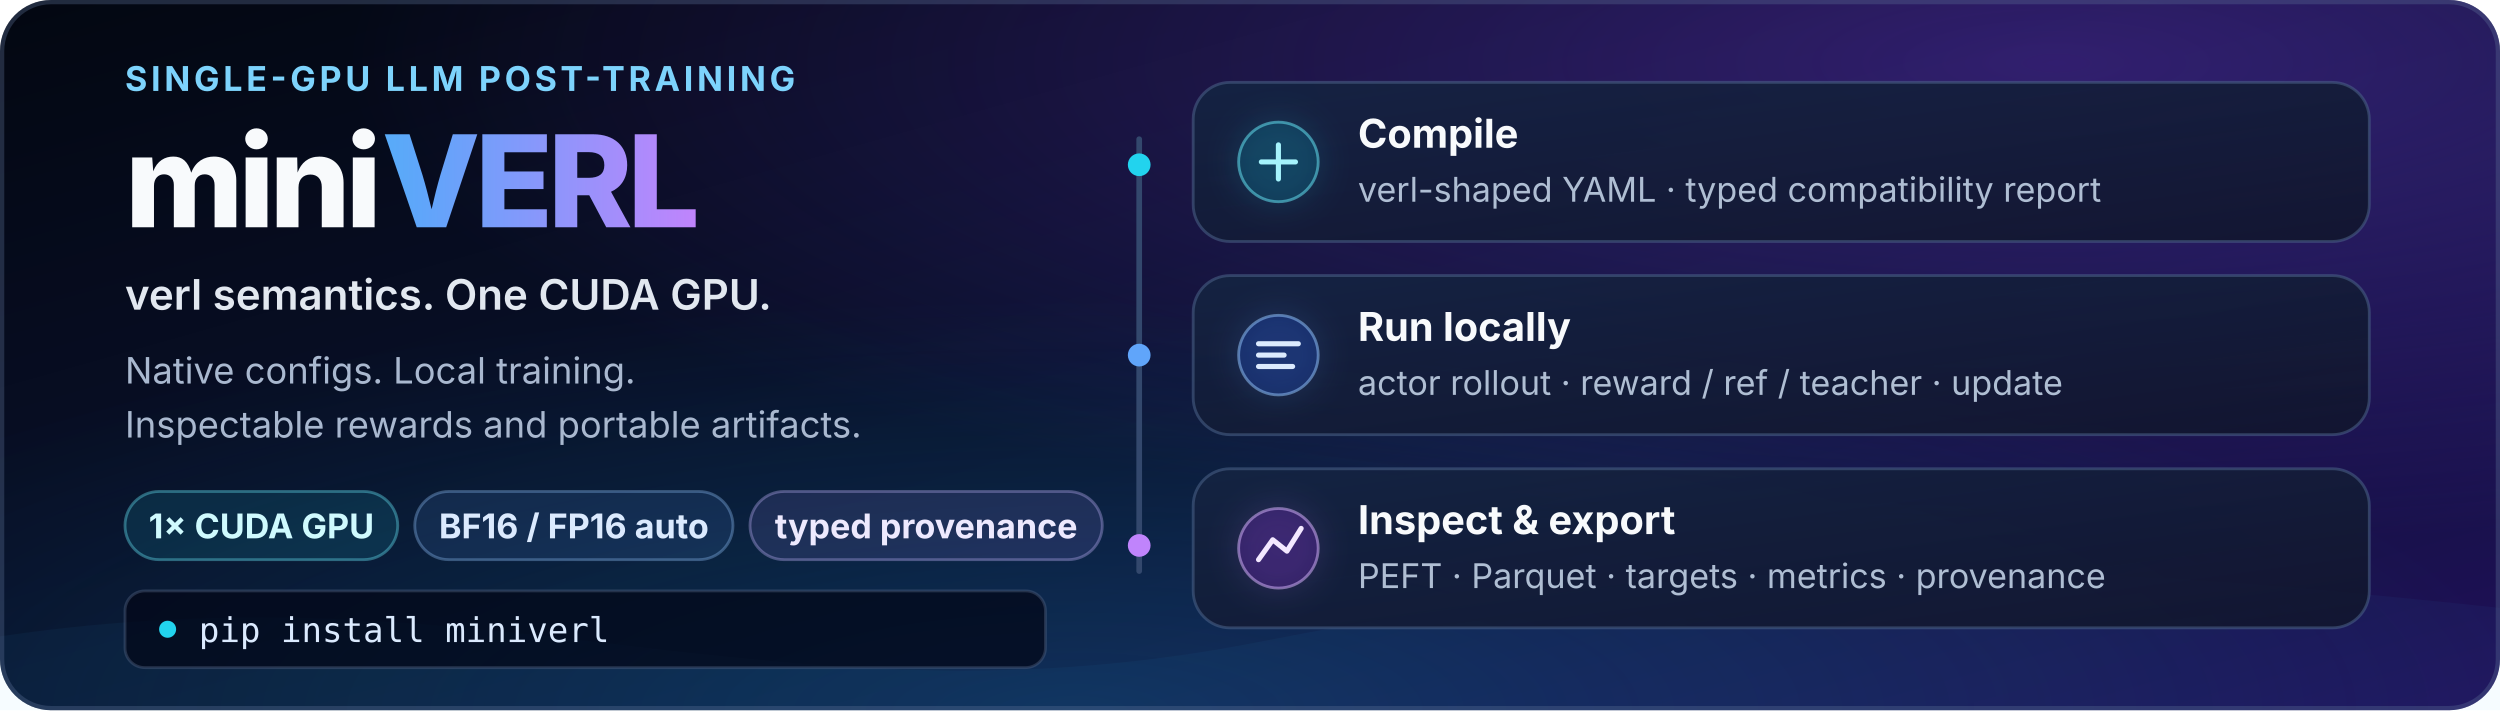
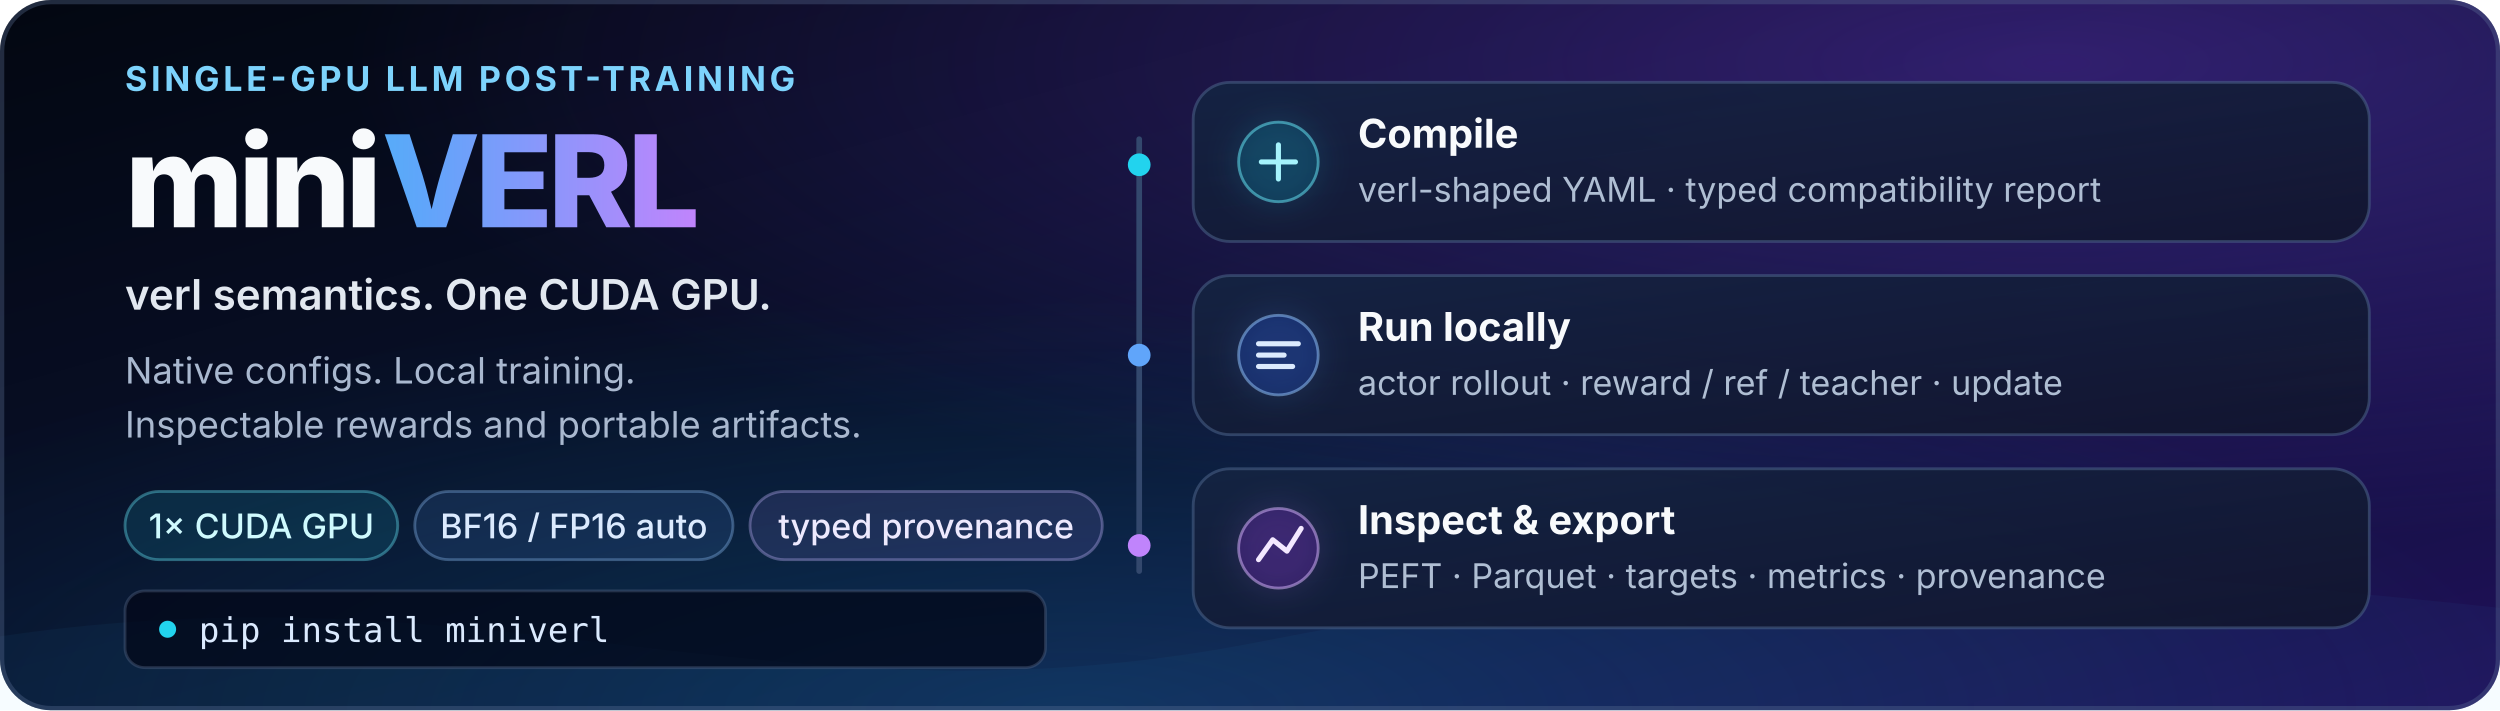
<svg xmlns="http://www.w3.org/2000/svg" viewBox="0 0 880 250" width="880" height="250" role="img" aria-labelledby="banner-title banner-desc">
  <defs>
    <linearGradient id="bg" x1="0" y1="0" x2="1" y2="1">
      <stop offset="0%" stop-color="#030711" />
      <stop offset="55%" stop-color="#0a1230" />
      <stop offset="100%" stop-color="#20105a" />
    </linearGradient>
    <linearGradient id="brand" x1="0" y1="0" x2="1" y2="0">
      <stop offset="0%" stop-color="#22d3ee" />
      <stop offset="52%" stop-color="#60a5fa" />
      <stop offset="100%" stop-color="#c084fc" />
    </linearGradient>
    <linearGradient id="card" x1="0" y1="0" x2="1" y2="1">
      <stop offset="0%" stop-color="#142342" stop-opacity=".92" />
      <stop offset="100%" stop-color="#11152c" stop-opacity=".88" />
    </linearGradient>
    <radialGradient id="violet-glow" cx="82%" cy="9%" r="68%">
      <stop offset="0%" stop-color="#7c3aed" stop-opacity=".35" />
      <stop offset="100%" stop-color="#7c3aed" stop-opacity="0" />
    </radialGradient>
    <radialGradient id="cyan-glow" cx="43%" cy="100%" r="58%">
      <stop offset="0%" stop-color="#0891b2" stop-opacity=".24" />
      <stop offset="100%" stop-color="#0891b2" stop-opacity="0" />
    </radialGradient>
    <filter id="soft-glow" x="-80%" y="-80%" width="260%" height="260%">
      <feGaussianBlur stdDeviation="5" />
    </filter>
  </defs>
  <rect width="880" height="250" rx="18" fill="url(#bg)" />
  <rect width="880" height="250" rx="18" fill="url(#violet-glow)" />
  <rect width="880" height="250" rx="18" fill="url(#cyan-glow)" />
  <path d="M0 224 C176 198 274 259 443 226 S710 196 880 214 V250 H0Z" fill="#38bdf8" opacity=".045" />
  <rect x=".75" y=".75" width="878.5" height="248.5" rx="17.25" fill="none" stroke="#5b7198" stroke-opacity=".34" stroke-width="1.5" />
  <g font-family="Inter, ui-sans-serif, system-ui, -apple-system, Segoe UI, sans-serif">
    <text x="44" y="32" font-size="12" font-weight="750" letter-spacing="1.3" fill="#7dd3fc">
      SINGLE-GPU LLM POST-TRAINING
    </text>
    <text x="44" y="80" font-size="45" font-weight="790" letter-spacing="-1.8" fill="#f8fafc">
      mini<tspan fill="url(#brand)">VERL</tspan>
    </text>
    <text x="44" y="109" font-size="14.8" font-weight="570" fill="#e2e8f0">
      verl semantics. One CUDA GPU.
    </text>
    <text x="44" y="135" font-size="12.8" fill="#a9b8cf">
      Native configs. Local training.
    </text>
    <text x="44" y="154" font-size="12.8" fill="#a9b8cf">
      Inspectable rewards and portable artifacts.
    </text>
-     <g font-size="12" font-weight="680">
+     <g font-size="12" font-weight="500">
      <rect x="44" y="173" width="96" height="24" rx="12" fill="#22d3ee" fill-opacity=".12" stroke="#67e8f9" stroke-opacity=".38" />
      <text x="92" y="189.5" text-anchor="middle" fill="#cffafe">1× CUDA GPU</text>
      <rect x="146" y="173" width="112" height="24" rx="12" fill="#60a5fa" fill-opacity=".12" stroke="#93c5fd" stroke-opacity=".34" />
      <text x="202" y="189.5" text-anchor="middle" fill="#dbeafe">BF16 / FP16 auto</text>
      <rect x="264" y="173" width="124" height="24" rx="12" fill="#a78bfa" fill-opacity=".13" stroke="#c4b5fd" stroke-opacity=".35" />
      <text x="326" y="189.5" text-anchor="middle" fill="#ede9fe">typed provenance</text>
    </g>
    <rect x="44" y="208" width="324" height="27" rx="7" fill="#020617" fill-opacity=".72" stroke="#516381" stroke-opacity=".42" />
    <circle cx="59" cy="221.5" r="3" fill="#22d3ee" />
    <text x="70" y="226" font-family="ui-monospace, SFMono-Regular, Menlo, Consolas, monospace" font-size="12" fill="#dbeafe">pip install miniverl</text>
    <path d="M401 49 V201" fill="none" stroke="#33486d" stroke-width="2" stroke-linecap="round" />
    <circle cx="401" cy="58" r="4" fill="#22d3ee" />
    <circle cx="401" cy="125" r="4" fill="#60a5fa" />
    <circle cx="401" cy="192" r="4" fill="#c084fc" />
    <g>
      <rect x="420" y="29" width="414" height="56" rx="13" fill="url(#card)" stroke="#4c6388" stroke-opacity=".55" />
      <circle cx="450" cy="57" r="16" fill="#22d3ee" opacity=".12" filter="url(#soft-glow)" />
      <circle cx="450" cy="57" r="14" fill="#0e7490" fill-opacity=".28" stroke="#67e8f9" stroke-opacity=".52" />
      <path d="M444 57h12M450 51v12" stroke="#a5f3fc" stroke-width="1.8" stroke-linecap="round" />
      <text x="478" y="52" font-size="14" font-weight="720" fill="#f8fafc">Compile</text>
      <text x="478" y="71" font-size="12" fill="#afbed3">verl-shaped YAML · typed compatibility report</text>
    </g>
    <g>
      <rect x="420" y="97" width="414" height="56" rx="13" fill="url(#card)" stroke="#4c6388" stroke-opacity=".55" />
      <circle cx="450" cy="125" r="16" fill="#60a5fa" opacity=".12" filter="url(#soft-glow)" />
      <circle cx="450" cy="125" r="14" fill="#1d4ed8" fill-opacity=".25" stroke="#93c5fd" stroke-opacity=".52" />
      <path d="M443 121h14M443 125h9M443 129h12" stroke="#dbeafe" stroke-width="1.8" stroke-linecap="round" />
      <text x="478" y="120" font-size="14" font-weight="720" fill="#f8fafc">Run locally</text>
      <text x="478" y="139" font-size="12" fill="#afbed3">actor rollout · reward / ref / teacher · update</text>
    </g>
    <g>
      <rect x="420" y="165" width="414" height="56" rx="13" fill="url(#card)" stroke="#4c6388" stroke-opacity=".55" />
      <circle cx="450" cy="193" r="16" fill="#c084fc" opacity=".12" filter="url(#soft-glow)" />
      <circle cx="450" cy="193" r="14" fill="#7e22ce" fill-opacity=".25" stroke="#d8b4fe" stroke-opacity=".52" />
      <path d="M443 197l5-7 5 4 5-8" fill="none" stroke="#f3e8ff" stroke-width="1.8" stroke-linecap="round" stroke-linejoin="round" />
      <text x="478" y="188" font-size="14" font-weight="720" fill="#f8fafc">Inspect &amp; export</text>
      <text x="478" y="207" font-size="12" fill="#afbed3">PEFT · Parquet · targets · metrics · provenance</text>
    </g>
  </g>
</svg>
